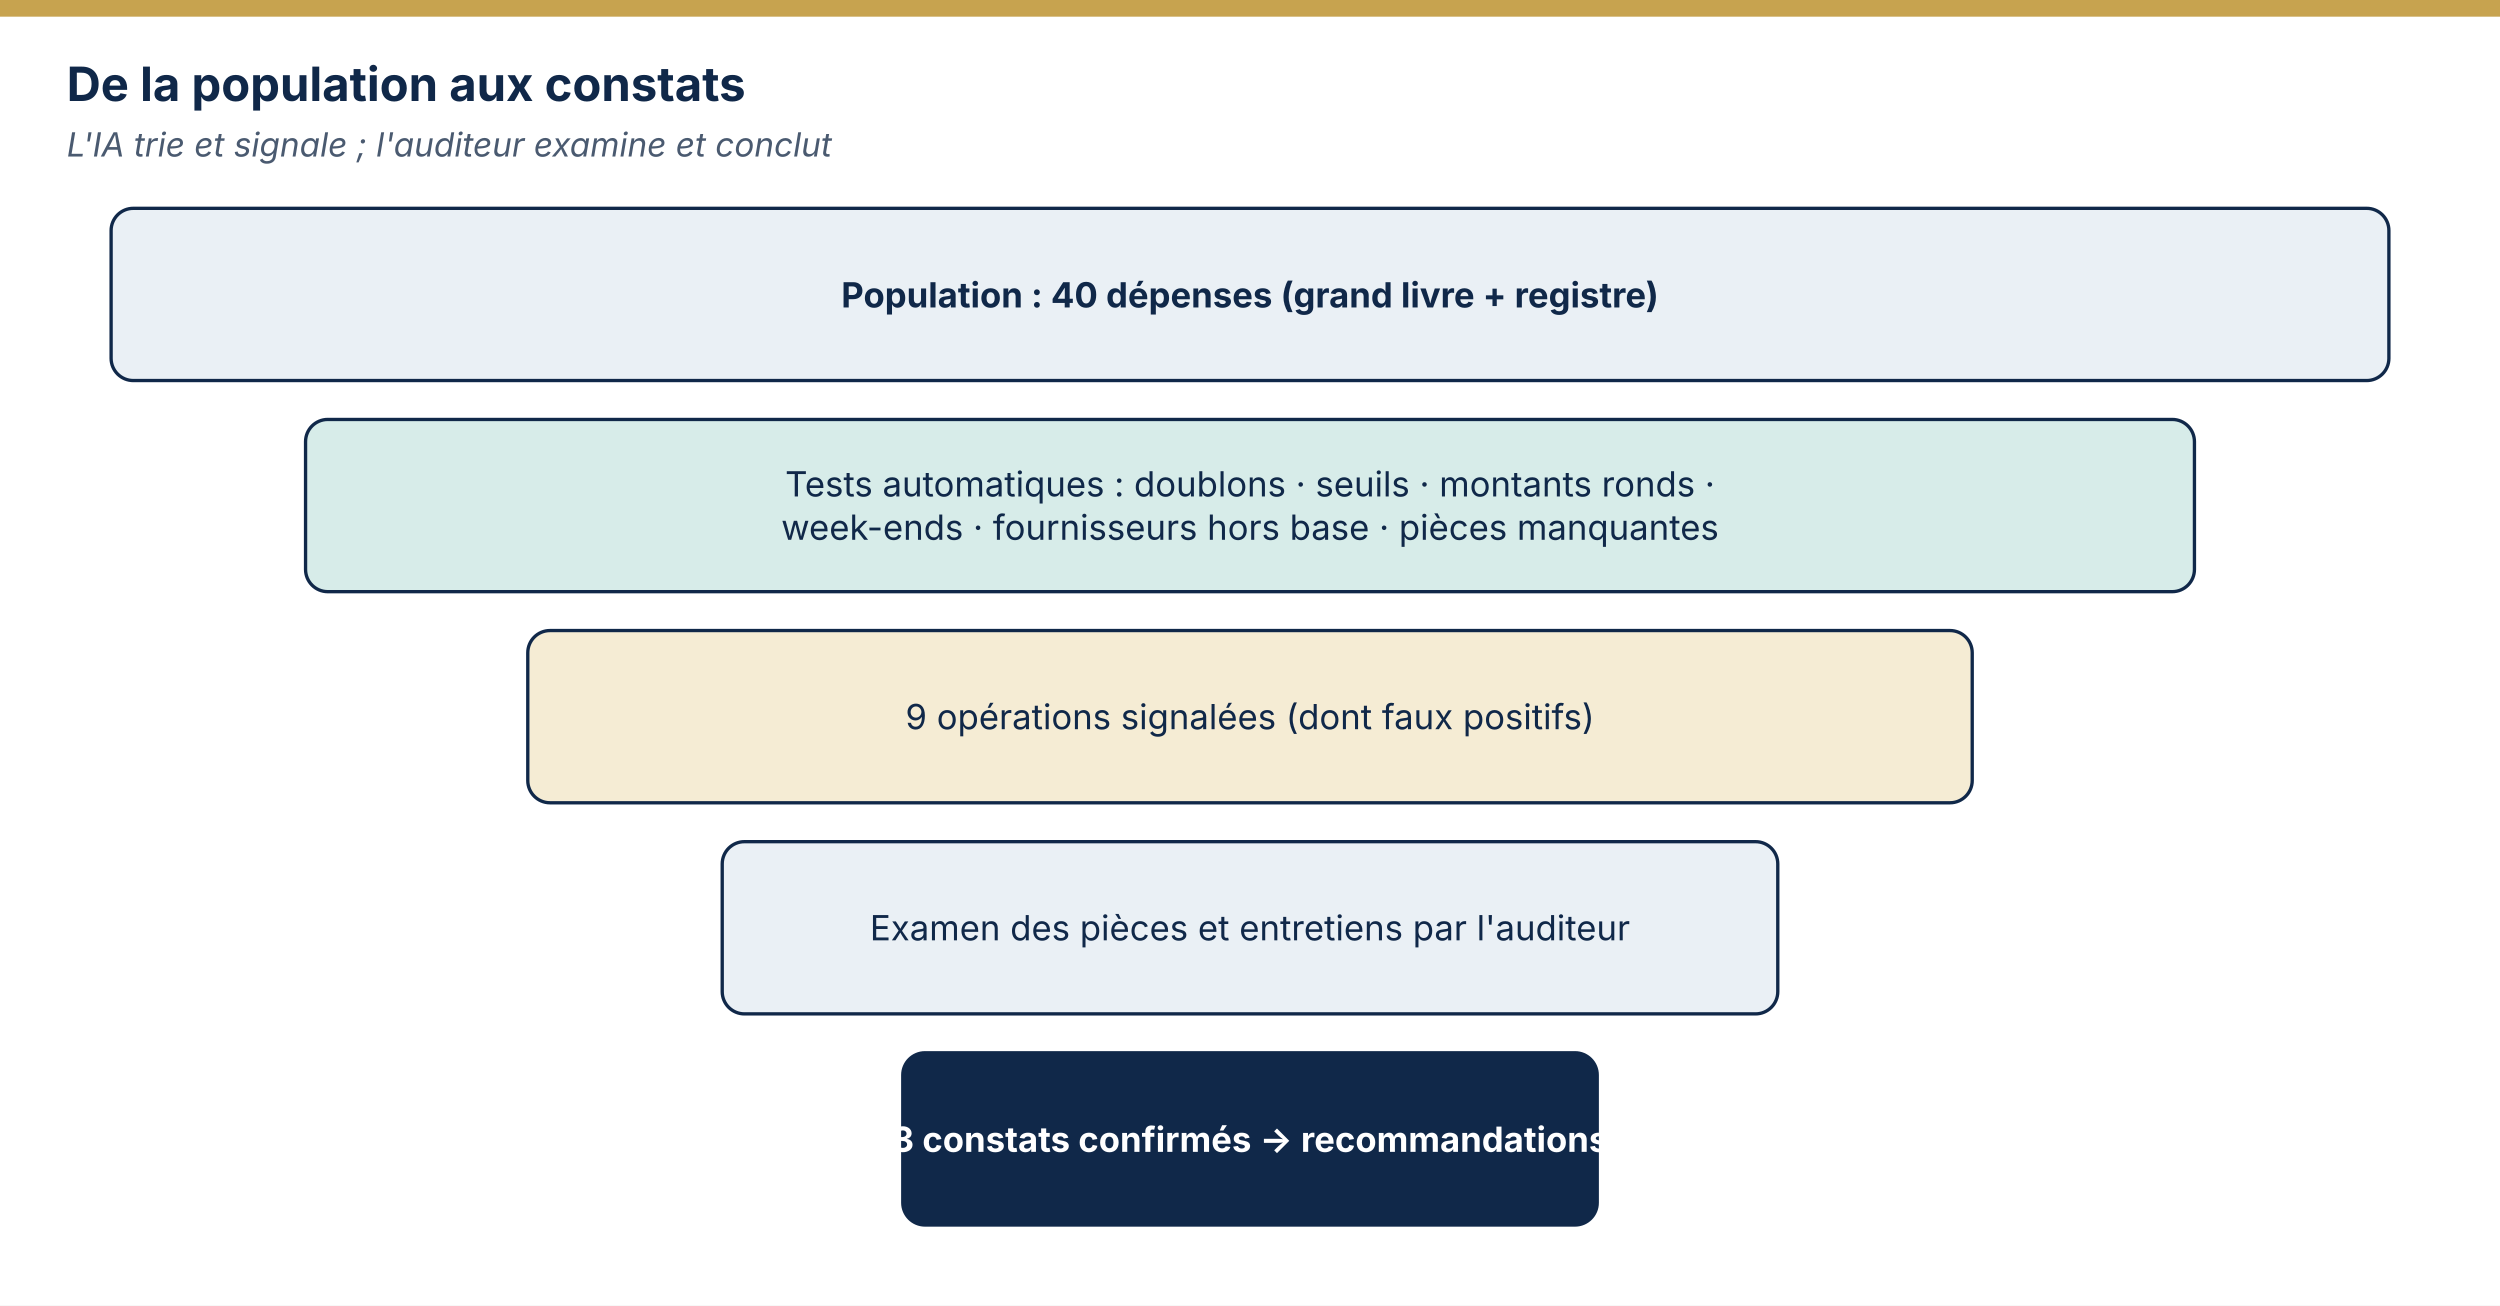
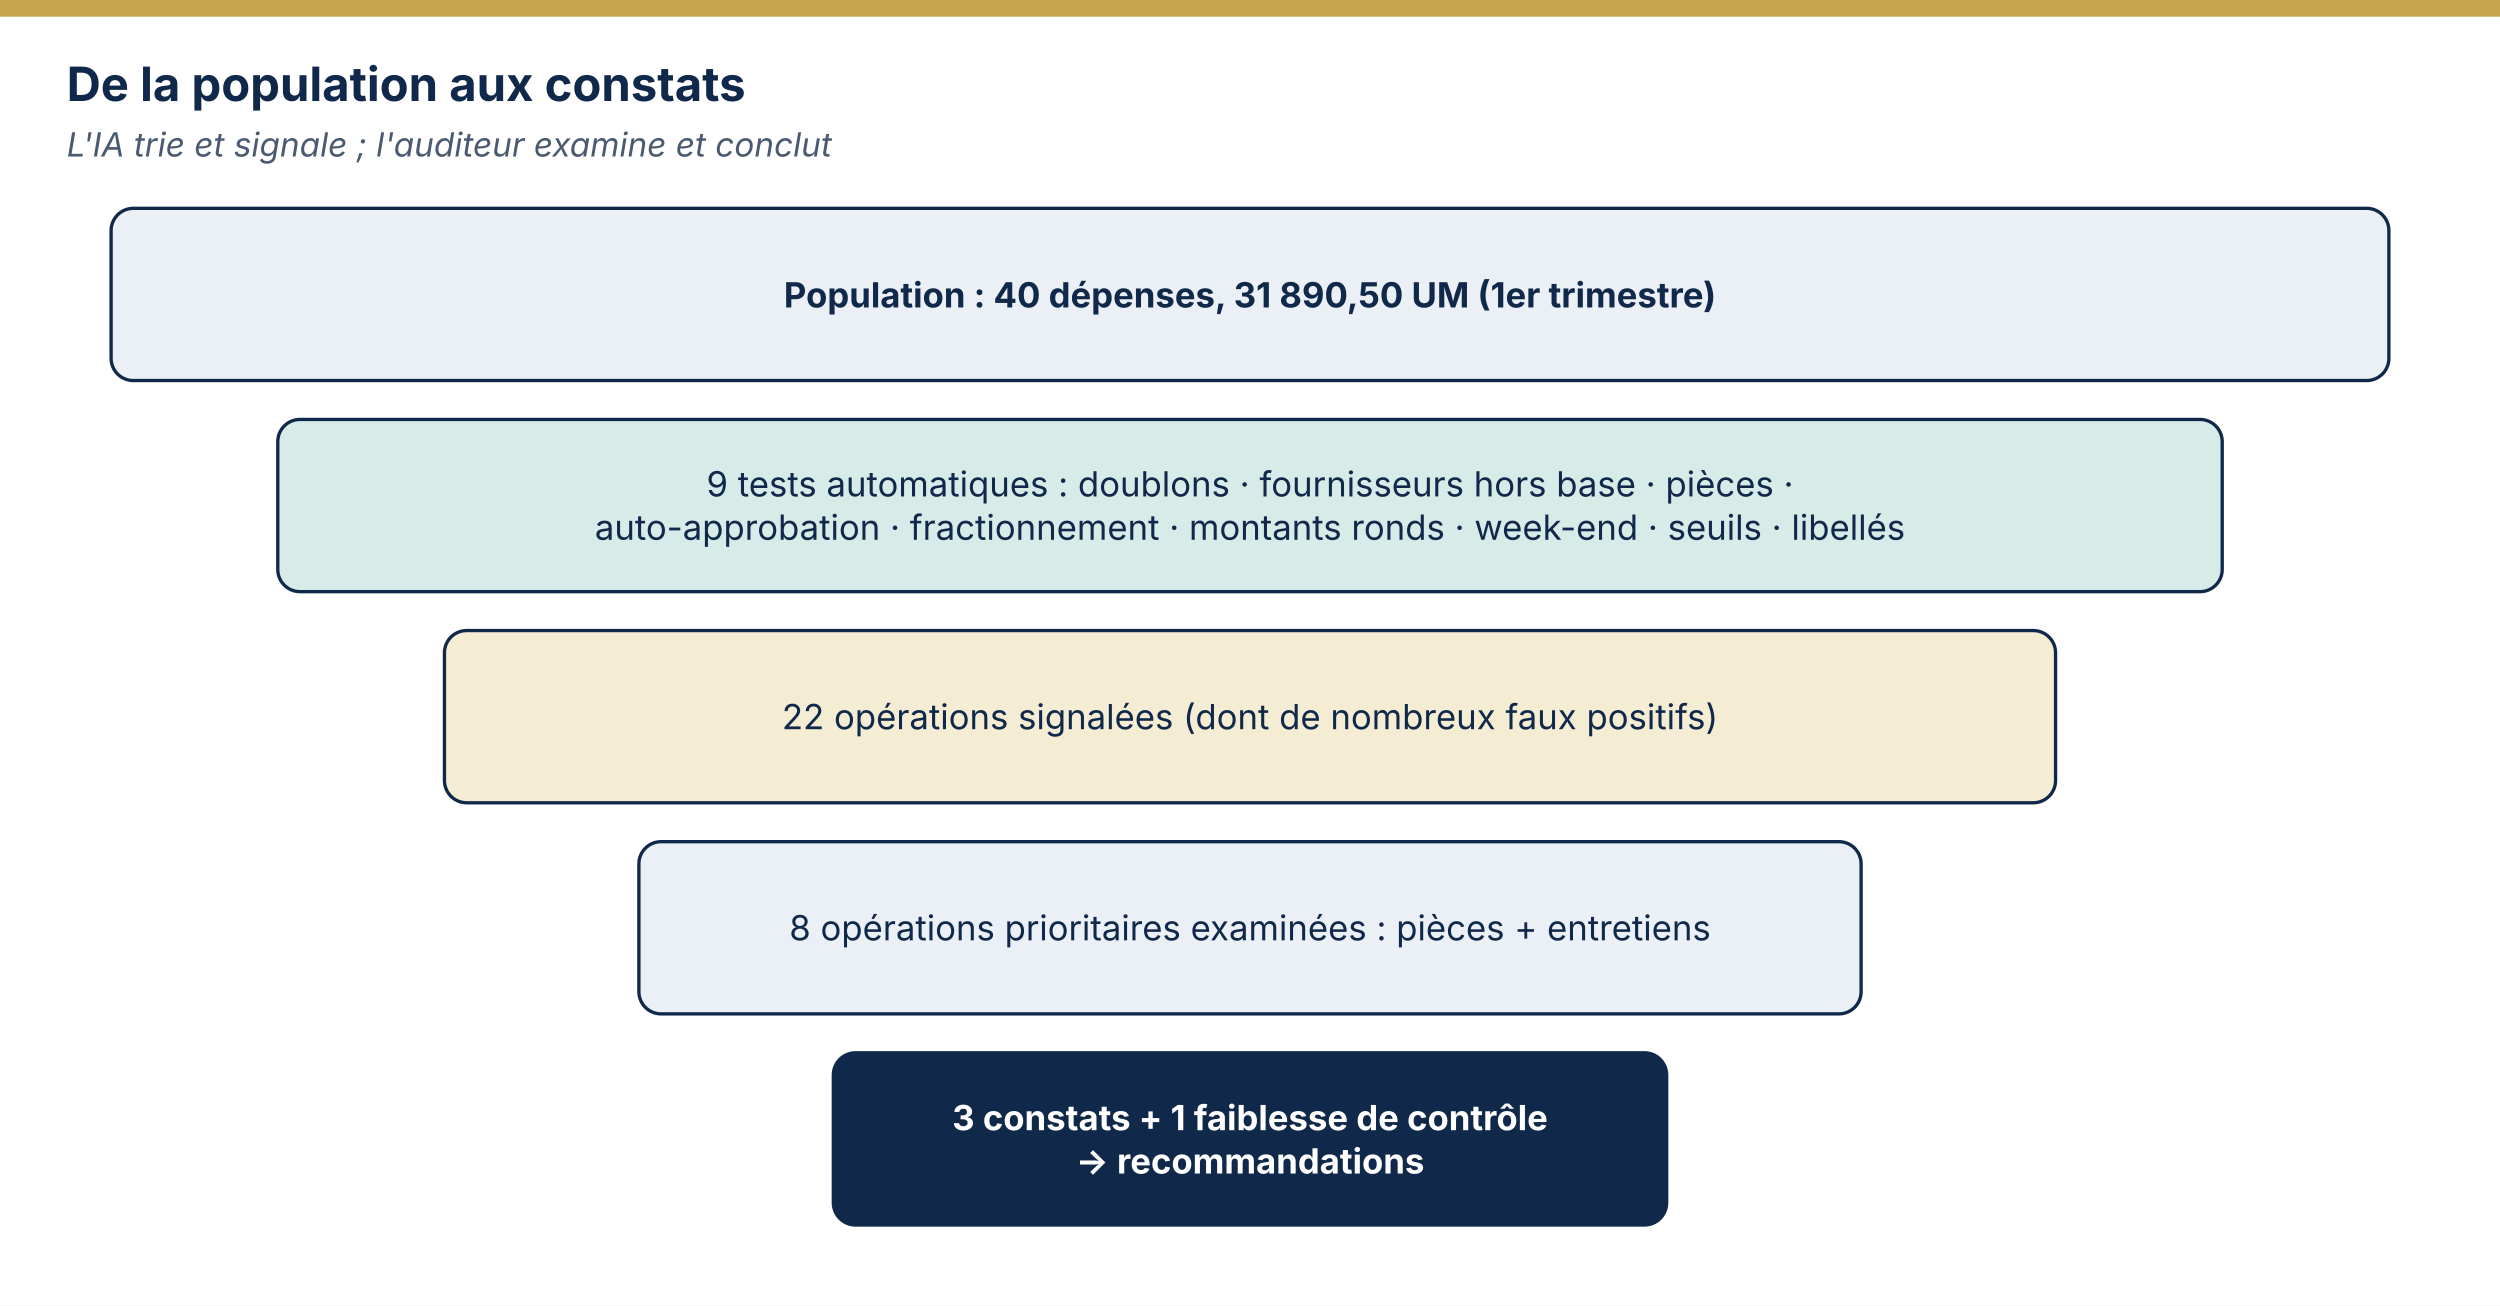
<svg xmlns="http://www.w3.org/2000/svg" viewBox="0 0 900 470" width="900" height="470" role="img" aria-labelledby="t d">
  <defs>
    <marker id="ah102849" viewBox="0 0 10 10" refX="9" refY="5" markerWidth="7" markerHeight="7" orient="auto-start-reverse">
      <path d="M0,0 L10,5 L0,10 z" fill="#102849" />
    </marker>
    <marker id="ah167D73" viewBox="0 0 10 10" refX="9" refY="5" markerWidth="7" markerHeight="7" orient="auto-start-reverse">
      <path d="M0,0 L10,5 L0,10 z" fill="#167D73" />
    </marker>
    <marker id="ahC7A34F" viewBox="0 0 10 10" refX="9" refY="5" markerWidth="7" markerHeight="7" orient="auto-start-reverse">
      <path d="M0,0 L10,5 L0,10 z" fill="#C7A34F" />
    </marker>
    <marker id="ah4A5A70" viewBox="0 0 10 10" refX="9" refY="5" markerWidth="7" markerHeight="7" orient="auto-start-reverse">
      <path d="M0,0 L10,5 L0,10 z" fill="#4A5A70" />
    </marker>
    <marker id="ahA8413A" viewBox="0 0 10 10" refX="9" refY="5" markerWidth="7" markerHeight="7" orient="auto-start-reverse">
      <path d="M0,0 L10,5 L0,10 z" fill="#A8413A" />
    </marker>
  </defs>
  <rect width="100%" height="100%" fill="#FFFFFF" />
  <rect x="0" y="0" width="900" height="6" fill="#C7A34F" />
  <text x="24" y="30.0" font-family="'Source Sans 3', 'Source Sans Pro', 'Inter', Arial, sans-serif" font-size="17" fill="#102849" font-weight="bold" text-anchor="start" dominant-baseline="middle">De la population aux constats</text>
  <text x="24" y="52.0" font-family="'Source Sans 3', 'Source Sans Pro', 'Inter', Arial, sans-serif" font-size="12" fill="#4A5A70" font-weight="normal" text-anchor="start" dominant-baseline="middle" font-style="italic">L'IA trie et signale ; l'auditeur examine et conclut</text>
  <rect x="40.0" y="75" width="820" height="62" rx="8" fill="#EAF0F5" stroke="#102849" stroke-width="1.2" />
-   <text x="450.0" y="106.0" font-family="'Source Sans 3', 'Source Sans Pro', 'Inter', Arial, sans-serif" font-size="12.5" fill="#102849" font-weight="bold" text-anchor="middle" dominant-baseline="middle">Population : 40 dépenses (grand livre + registre)</text>
-   <rect x="110.0" y="151" width="680" height="62" rx="8" fill="#D7ECE9" stroke="#102849" stroke-width="1.2" />
-   <text x="450.0" y="174.2" font-family="'Source Sans 3', 'Source Sans Pro', 'Inter', Arial, sans-serif" font-size="12.5" fill="#102849" font-weight="normal" text-anchor="middle" dominant-baseline="middle">Tests automatiques : doublons · seuils · montants ronds ·</text>
-   <text x="450.0" y="189.8" font-family="'Source Sans 3', 'Source Sans Pro', 'Inter', Arial, sans-serif" font-size="12.5" fill="#102849" font-weight="normal" text-anchor="middle" dominant-baseline="middle">week-ends · fournisseurs hors base · pièces manquantes</text>
-   <rect x="190.0" y="227" width="520" height="62" rx="8" fill="#F5ECD4" stroke="#102849" stroke-width="1.2" />
-   <text x="450.0" y="258.0" font-family="'Source Sans 3', 'Source Sans Pro', 'Inter', Arial, sans-serif" font-size="12.5" fill="#102849" font-weight="normal" text-anchor="middle" dominant-baseline="middle">9 opérations signalées (dont faux positifs)</text>
-   <rect x="260.0" y="303" width="380" height="62" rx="8" fill="#EAF0F5" stroke="#102849" stroke-width="1.2" />
-   <text x="450.0" y="334.0" font-family="'Source Sans 3', 'Source Sans Pro', 'Inter', Arial, sans-serif" font-size="12.5" fill="#102849" font-weight="normal" text-anchor="middle" dominant-baseline="middle">Examen des pièces et entretiens par l'auditeur</text>
-   <rect x="325.0" y="379" width="250" height="62" rx="8" fill="#102849" stroke="#102849" stroke-width="1.2" />
-   <text x="450.0" y="410.0" font-family="'Source Sans 3', 'Source Sans Pro', 'Inter', Arial, sans-serif" font-size="12.5" fill="#FFFFFF" font-weight="bold" text-anchor="middle" dominant-baseline="middle">3 constats confirmés → recommandations</text>
+   <text x="450.0" y="106.0" font-family="'Source Sans 3', 'Source Sans Pro', 'Inter', Arial, sans-serif" font-size="12.5" fill="#102849" font-weight="bold" text-anchor="middle" dominant-baseline="middle">Population : 40 dépenses, 31 890,50 UM (1er trimestre)</text>
+   <rect x="100.0" y="151" width="700" height="62" rx="8" fill="#D7ECE9" stroke="#102849" stroke-width="1.2" />
+   <text x="450.0" y="174.2" font-family="'Source Sans 3', 'Source Sans Pro', 'Inter', Arial, sans-serif" font-size="12.5" fill="#102849" font-weight="normal" text-anchor="middle" dominant-baseline="middle">9 tests automatiques : doublons · fournisseurs hors base · pièces ·</text>
+   <text x="450.0" y="189.8" font-family="'Source Sans 3', 'Source Sans Pro', 'Inter', Arial, sans-serif" font-size="12.5" fill="#102849" font-weight="normal" text-anchor="middle" dominant-baseline="middle">auto-approbation · fractionnement · montants ronds · week-end · seuils · libellés</text>
+   <rect x="160.0" y="227" width="580" height="62" rx="8" fill="#F5ECD4" stroke="#102849" stroke-width="1.2" />
+   <text x="450.0" y="258.0" font-family="'Source Sans 3', 'Source Sans Pro', 'Inter', Arial, sans-serif" font-size="12.5" fill="#102849" font-weight="normal" text-anchor="middle" dominant-baseline="middle">22 opérations signalées (dont de nombreux faux positifs)</text>
+   <rect x="230.0" y="303" width="440" height="62" rx="8" fill="#EAF0F5" stroke="#102849" stroke-width="1.2" />
+   <text x="450.0" y="334.0" font-family="'Source Sans 3', 'Source Sans Pro', 'Inter', Arial, sans-serif" font-size="12.5" fill="#102849" font-weight="normal" text-anchor="middle" dominant-baseline="middle">8 opérations prioritaires examinées : pièces + entretiens</text>
+   <rect x="300.0" y="379" width="300" height="62" rx="8" fill="#102849" stroke="#102849" stroke-width="1.2" />
+   <text x="450.0" y="402.2" font-family="'Source Sans 3', 'Source Sans Pro', 'Inter', Arial, sans-serif" font-size="12.5" fill="#FFFFFF" font-weight="bold" text-anchor="middle" dominant-baseline="middle">3 constats + 1 faiblesse de contrôle</text>
+   <text x="450.0" y="417.8" font-family="'Source Sans 3', 'Source Sans Pro', 'Inter', Arial, sans-serif" font-size="12.5" fill="#FFFFFF" font-weight="bold" text-anchor="middle" dominant-baseline="middle">→ recommandations</text>
</svg>
